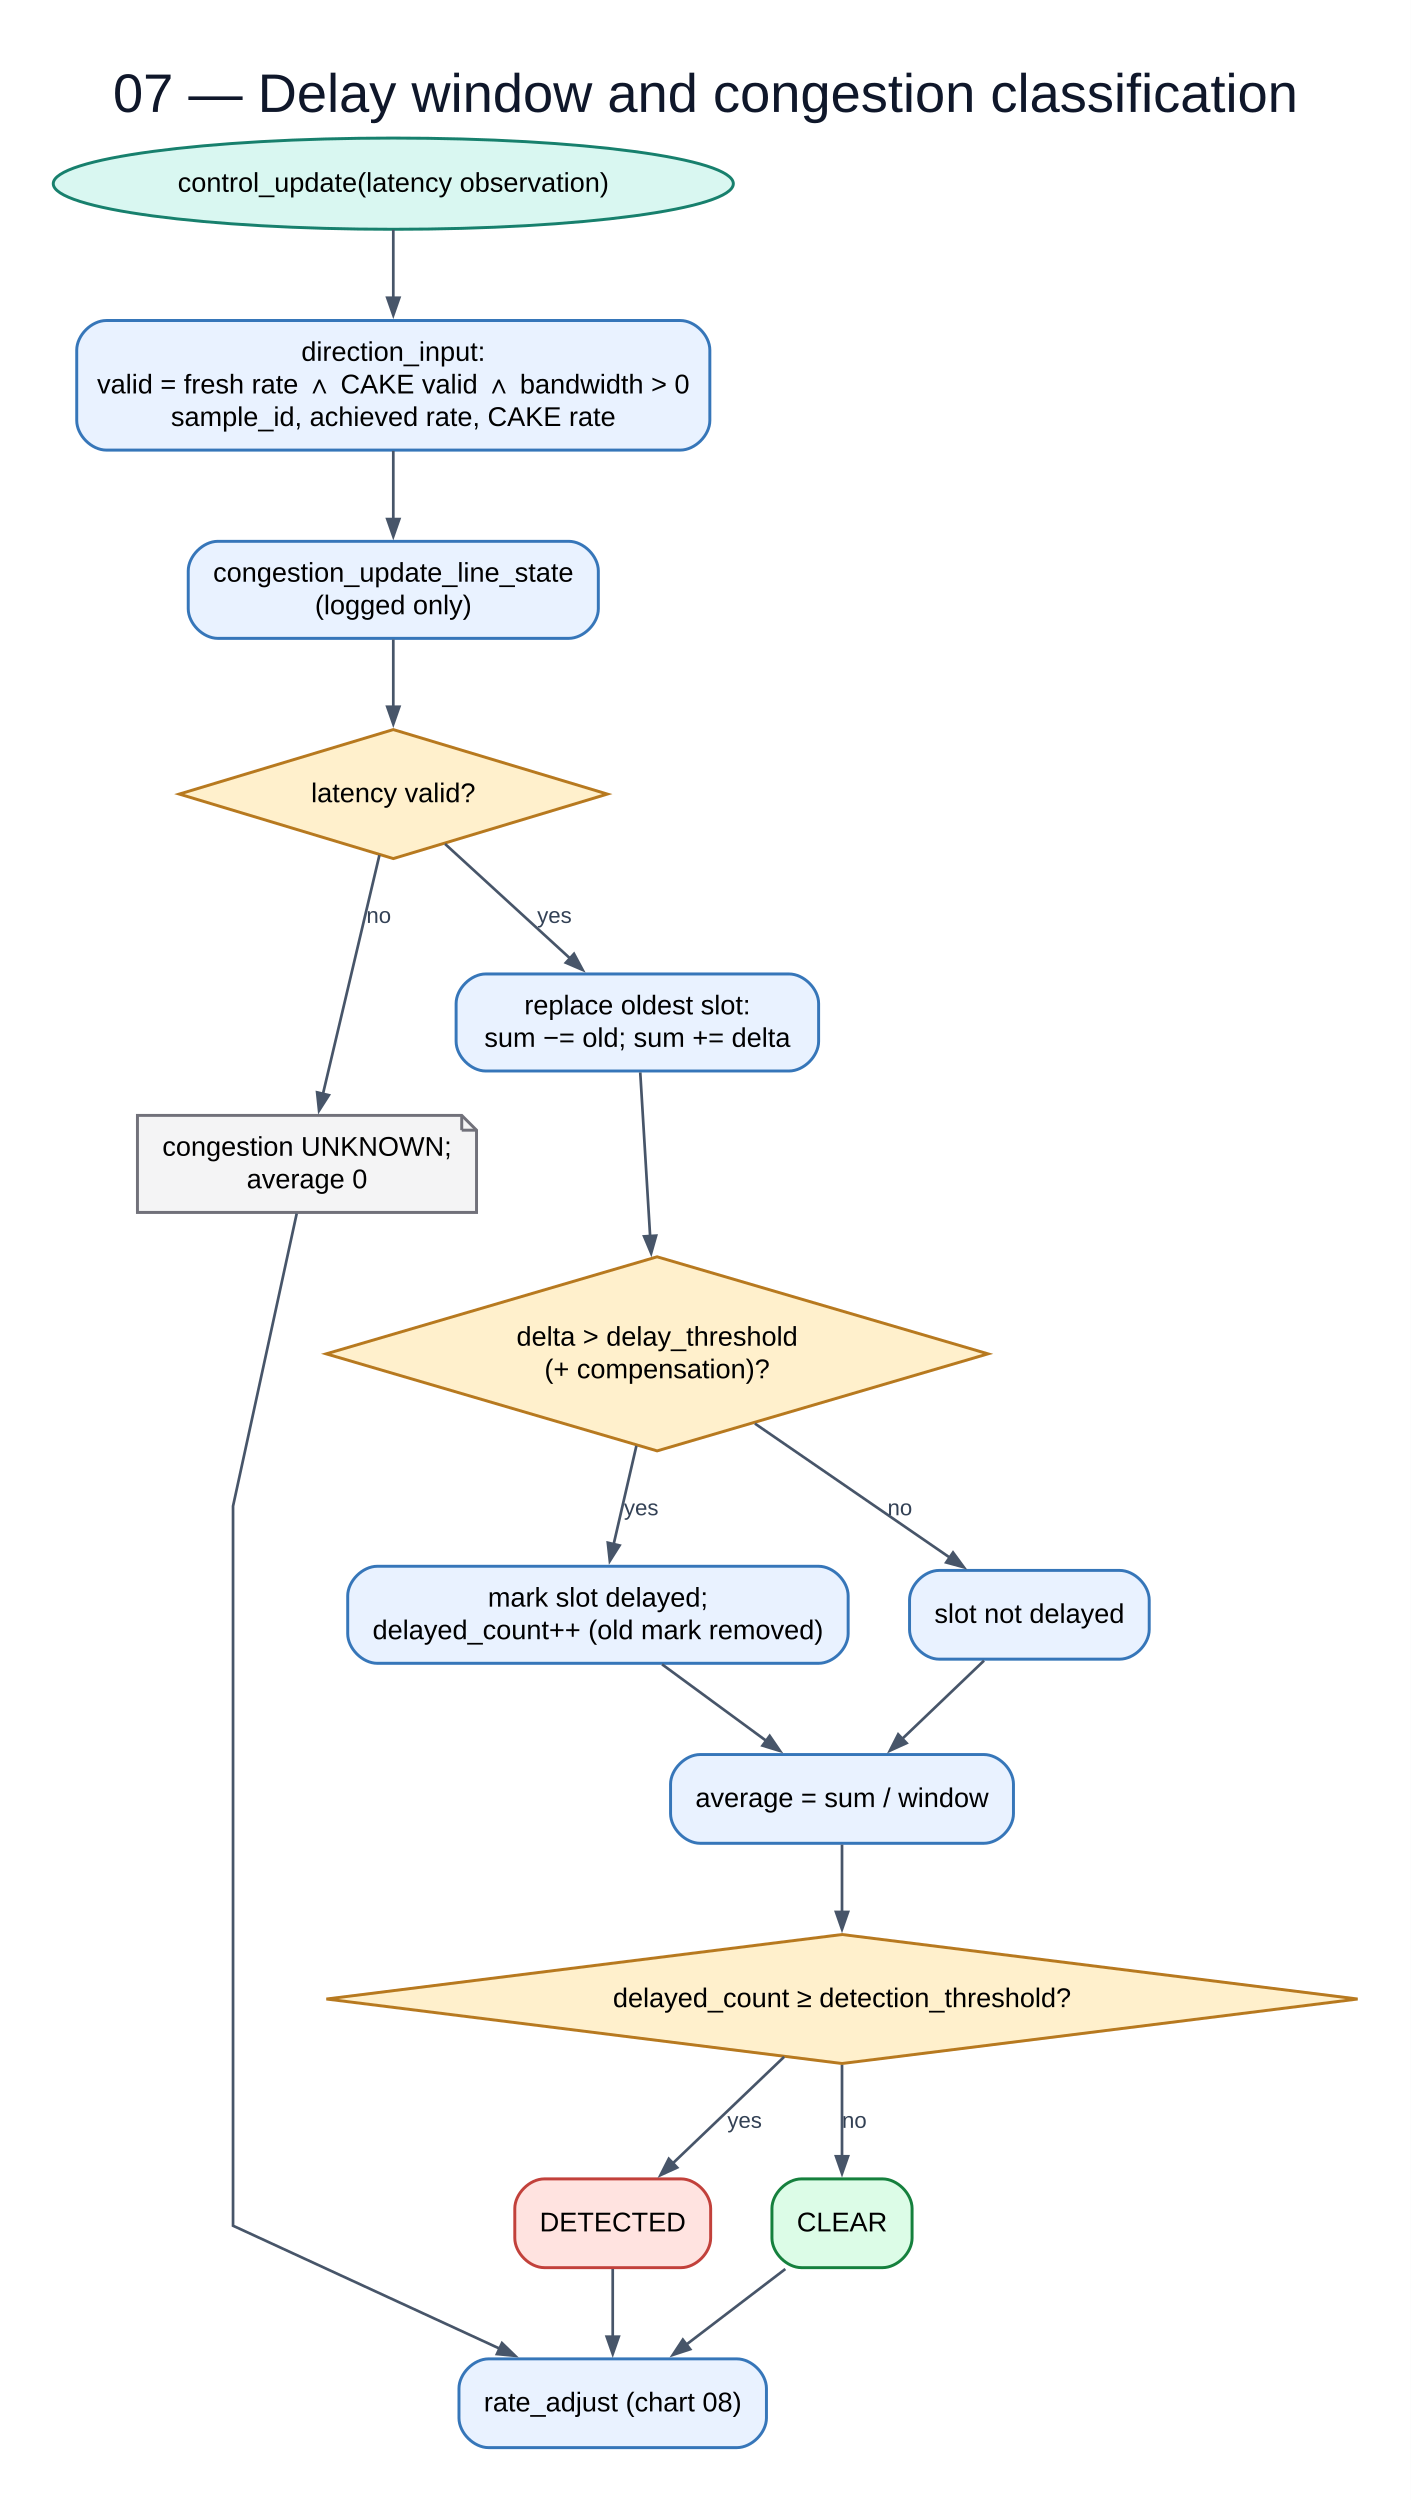
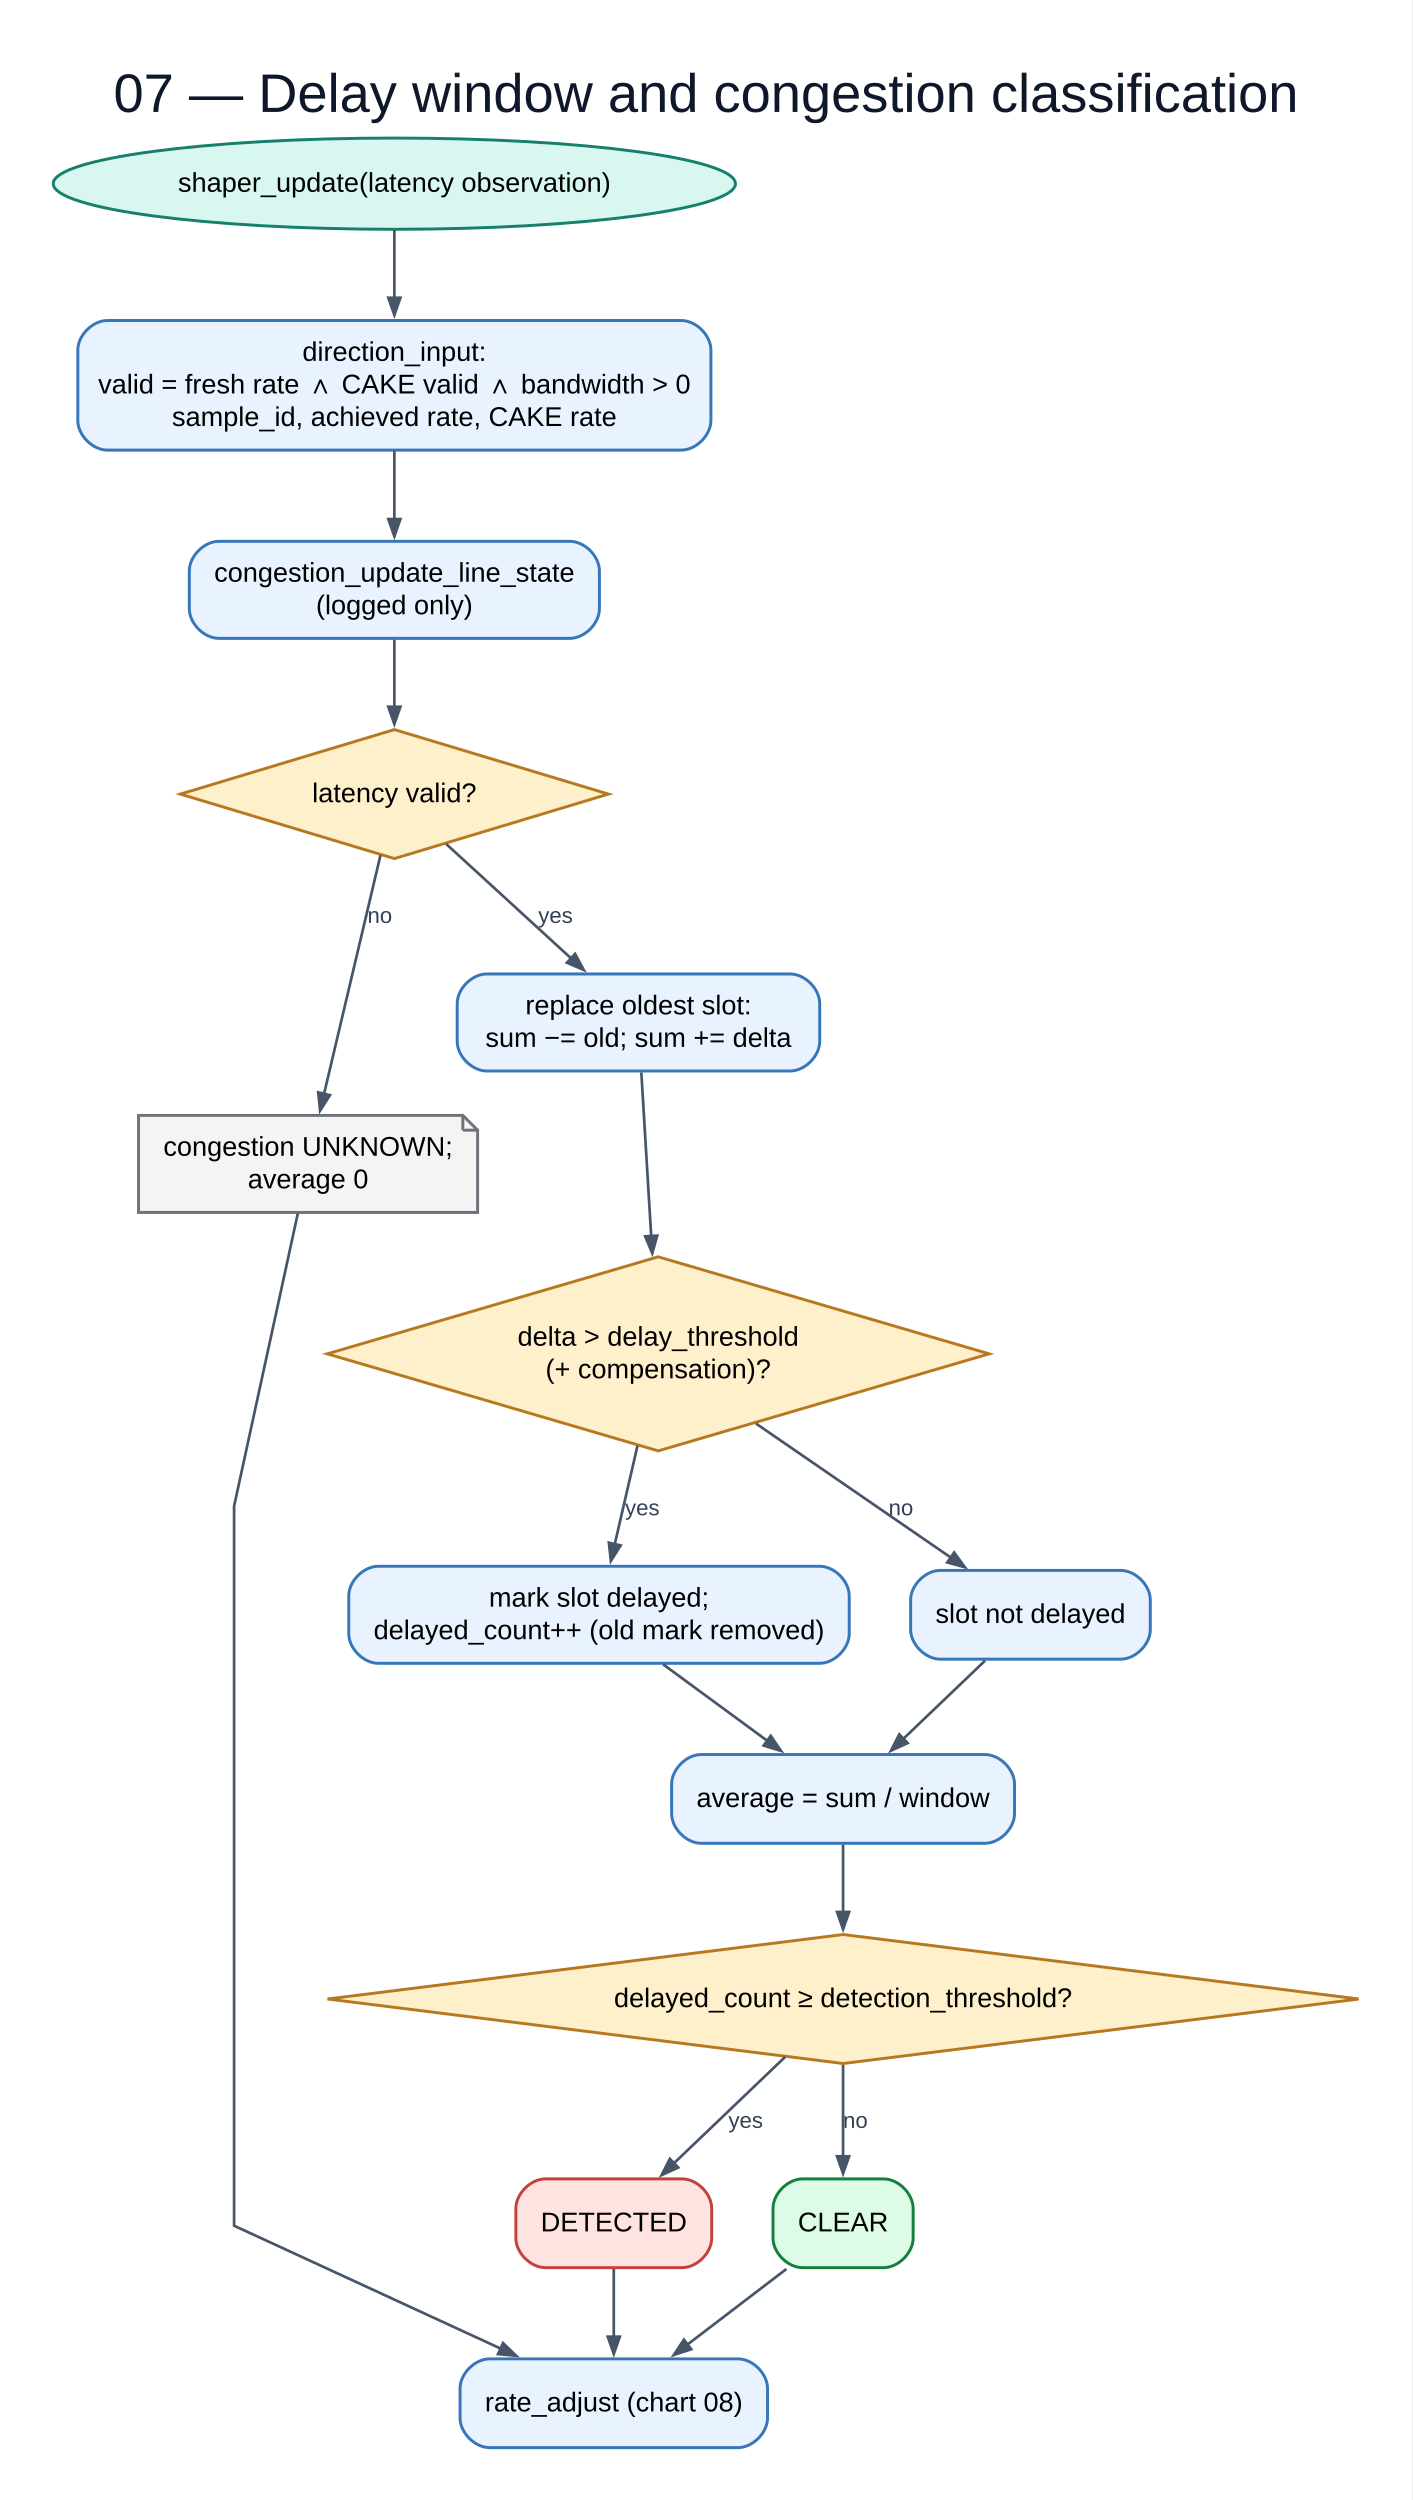
- <svg xmlns="http://www.w3.org/2000/svg" width="572pt" height="1014pt" viewBox="0.00 0.00 572.00 1014.00">
+ <svg xmlns="http://www.w3.org/2000/svg" width="573pt" height="1014pt" viewBox="0.00 0.00 573.00 1014.00">
  <g id="graph0" class="graph" transform="scale(1 1) rotate(0) translate(21.6 992.76)">
-     <polygon fill="white" stroke="none" points="-21.6,21.6 -21.6,-992.76 550.65,-992.76 550.65,21.6 -21.6,21.6" />
-     <text xml:space="preserve" text-anchor="middle" x="264.52" y="-947.36" font-family="Arial" font-size="22.00" fill="#0f172a">07 — Delay window and congestion classification</text>
+     <polygon fill="white" stroke="none" points="-21.6,21.6 -21.6,-992.76 551.08,-992.76 551.08,21.6 -21.6,21.6" />
+     <text xml:space="preserve" text-anchor="middle" x="264.74" y="-947.36" font-family="Arial" font-size="22.00" fill="#0f172a">07 — Delay window and congestion classification</text>
    <g id="node1" class="node">
-       <ellipse fill="#d9f7f1" stroke="#17806d" stroke-width="1.2" cx="137.92" cy="-918.26" rx="137.92" ry="18.5" />
-       <text xml:space="preserve" text-anchor="middle" x="137.92" y="-914.96" font-family="Arial" font-size="11.00">control_update(latency observation)</text>
+       <ellipse fill="#d9f7f1" stroke="#17806d" stroke-width="1.2" cx="138.35" cy="-918.26" rx="138.35" ry="18.5" />
+       <text xml:space="preserve" text-anchor="middle" x="138.35" y="-914.96" font-family="Arial" font-size="11.00">shaper_update(latency observation)</text>
    </g>
    <g id="node2" class="node">
-       <path fill="#e9f2ff" stroke="#3676b9" stroke-width="1.2" d="M254.31,-862.76C254.31,-862.76 21.52,-862.76 21.52,-862.76 15.52,-862.76 9.52,-856.76 9.52,-850.76 9.52,-850.76 9.52,-822.2 9.52,-822.2 9.52,-816.2 15.52,-810.2 21.52,-810.2 21.52,-810.2 254.31,-810.2 254.31,-810.2 260.31,-810.2 266.31,-816.2 266.31,-822.2 266.31,-822.2 266.31,-850.76 266.31,-850.76 266.31,-856.76 260.31,-862.76 254.31,-862.76" />
-       <text xml:space="preserve" text-anchor="middle" x="137.92" y="-846.38" font-family="Arial" font-size="11.00">direction_input:</text>
-       <text xml:space="preserve" text-anchor="middle" x="137.92" y="-833.18" font-family="Arial" font-size="11.00">valid = fresh rate ∧ CAKE valid ∧ bandwidth &gt; 0</text>
-       <text xml:space="preserve" text-anchor="middle" x="137.92" y="-819.98" font-family="Arial" font-size="11.00">sample_id, achieved rate, CAKE rate</text>
+       <path fill="#e9f2ff" stroke="#3676b9" stroke-width="1.2" d="M254.74,-862.76C254.74,-862.76 21.96,-862.76 21.96,-862.76 15.96,-862.76 9.96,-856.76 9.96,-850.76 9.96,-850.76 9.96,-822.2 9.96,-822.2 9.96,-816.2 15.96,-810.2 21.96,-810.2 21.96,-810.2 254.74,-810.2 254.74,-810.2 260.74,-810.2 266.74,-816.2 266.74,-822.2 266.74,-822.2 266.74,-850.76 266.74,-850.76 266.74,-856.76 260.74,-862.76 254.74,-862.76" />
+       <text xml:space="preserve" text-anchor="middle" x="138.35" y="-846.38" font-family="Arial" font-size="11.00">direction_input:</text>
+       <text xml:space="preserve" text-anchor="middle" x="138.35" y="-833.18" font-family="Arial" font-size="11.00">valid = fresh rate ∧ CAKE valid ∧ bandwidth &gt; 0</text>
+       <text xml:space="preserve" text-anchor="middle" x="138.35" y="-819.98" font-family="Arial" font-size="11.00">sample_id, achieved rate, CAKE rate</text>
    </g>
    <g id="edge1" class="edge">
-       <path fill="none" stroke="#475569" stroke-width="1.1" d="M137.92,-899.55C137.92,-891.4 137.92,-881.43 137.92,-871.89" />
-       <polygon fill="#475569" stroke="#475569" stroke-width="1.1" points="140.37,-871.98 137.92,-864.98 135.47,-871.98 140.37,-871.98" />
+       <path fill="none" stroke="#475569" stroke-width="1.1" d="M138.35,-899.55C138.35,-891.4 138.35,-881.43 138.35,-871.89" />
+       <polygon fill="#475569" stroke="#475569" stroke-width="1.1" points="140.8,-871.98 138.35,-864.98 135.9,-871.98 140.8,-871.98" />
    </g>
    <g id="node3" class="node">
-       <path fill="#e9f2ff" stroke="#3676b9" stroke-width="1.2" d="M209.08,-773.2C209.08,-773.2 66.75,-773.2 66.75,-773.2 60.75,-773.2 54.75,-767.2 54.75,-761.2 54.75,-761.2 54.75,-745.84 54.75,-745.84 54.75,-739.84 60.75,-733.84 66.75,-733.84 66.75,-733.84 209.08,-733.84 209.08,-733.84 215.08,-733.84 221.08,-739.84 221.08,-745.84 221.08,-745.84 221.08,-761.2 221.08,-761.2 221.08,-767.2 215.08,-773.2 209.08,-773.2" />
-       <text xml:space="preserve" text-anchor="middle" x="137.92" y="-756.82" font-family="Arial" font-size="11.00">congestion_update_line_state</text>
-       <text xml:space="preserve" text-anchor="middle" x="137.92" y="-743.62" font-family="Arial" font-size="11.00">(logged only)</text>
+       <path fill="#e9f2ff" stroke="#3676b9" stroke-width="1.2" d="M209.52,-773.2C209.52,-773.2 67.19,-773.2 67.19,-773.2 61.19,-773.2 55.19,-767.2 55.19,-761.2 55.19,-761.2 55.19,-745.84 55.19,-745.84 55.19,-739.84 61.19,-733.84 67.19,-733.84 67.19,-733.84 209.52,-733.84 209.52,-733.84 215.52,-733.84 221.52,-739.84 221.52,-745.84 221.52,-745.84 221.52,-761.2 221.52,-761.2 221.52,-767.2 215.52,-773.2 209.52,-773.2" />
+       <text xml:space="preserve" text-anchor="middle" x="138.35" y="-756.82" font-family="Arial" font-size="11.00">congestion_update_line_state</text>
+       <text xml:space="preserve" text-anchor="middle" x="138.35" y="-743.62" font-family="Arial" font-size="11.00">(logged only)</text>
    </g>
    <g id="edge2" class="edge">
-       <path fill="none" stroke="#475569" stroke-width="1.1" d="M137.92,-809.86C137.92,-801.04 137.92,-791.12 137.92,-782.14" />
-       <polygon fill="#475569" stroke="#475569" stroke-width="1.1" points="140.37,-782.22 137.92,-775.22 135.47,-782.22 140.37,-782.22" />
+       <path fill="none" stroke="#475569" stroke-width="1.1" d="M138.35,-809.86C138.35,-801.04 138.35,-791.12 138.35,-782.14" />
+       <polygon fill="#475569" stroke="#475569" stroke-width="1.1" points="140.8,-782.22 138.35,-775.22 135.9,-782.22 140.8,-782.22" />
    </g>
    <g id="node4" class="node">
-       <polygon fill="#fff0cc" stroke="#b7791f" stroke-width="1.2" points="137.92,-696.84 51.11,-670.68 137.92,-644.52 224.73,-670.68 137.92,-696.84" />
-       <text xml:space="preserve" text-anchor="middle" x="137.92" y="-667.38" font-family="Arial" font-size="11.00">latency valid?</text>
+       <polygon fill="#fff0cc" stroke="#b7791f" stroke-width="1.2" points="138.35,-696.84 51.54,-670.68 138.35,-644.52 225.16,-670.68 138.35,-696.84" />
+       <text xml:space="preserve" text-anchor="middle" x="138.35" y="-667.38" font-family="Arial" font-size="11.00">latency valid?</text>
    </g>
    <g id="edge3" class="edge">
-       <path fill="none" stroke="#475569" stroke-width="1.1" d="M137.92,-733.36C137.92,-725.14 137.92,-715.28 137.92,-705.88" />
-       <polygon fill="#475569" stroke="#475569" stroke-width="1.1" points="140.37,-706.1 137.92,-699.1 135.47,-706.1 140.37,-706.1" />
+       <path fill="none" stroke="#475569" stroke-width="1.1" d="M138.35,-733.36C138.35,-725.14 138.35,-715.28 138.35,-705.88" />
+       <polygon fill="#475569" stroke="#475569" stroke-width="1.1" points="140.8,-706.1 138.35,-699.1 135.9,-706.1 140.8,-706.1" />
    </g>
    <g id="node5" class="node">
-       <polygon fill="#f4f4f5" stroke="#71717a" stroke-width="1.2" points="165.68,-540.36 34.15,-540.36 34.15,-501 171.68,-501 171.68,-534.36 165.68,-540.36" />
-       <polyline fill="none" stroke="#71717a" stroke-width="1.2" points="165.68,-540.36 165.68,-534.36" />
-       <polyline fill="none" stroke="#71717a" stroke-width="1.2" points="171.68,-534.36 165.68,-534.36" />
-       <text xml:space="preserve" text-anchor="middle" x="102.92" y="-523.98" font-family="Arial" font-size="11.00">congestion UNKNOWN;</text>
-       <text xml:space="preserve" text-anchor="middle" x="102.92" y="-510.78" font-family="Arial" font-size="11.00">average 0</text>
+       <polygon fill="#f4f4f5" stroke="#71717a" stroke-width="1.2" points="166.12,-540.36 34.59,-540.36 34.59,-501 172.12,-501 172.12,-534.36 166.12,-540.36" />
+       <polyline fill="none" stroke="#71717a" stroke-width="1.2" points="166.12,-540.36 166.12,-534.36" />
+       <polyline fill="none" stroke="#71717a" stroke-width="1.2" points="172.12,-534.36 166.12,-534.36" />
+       <text xml:space="preserve" text-anchor="middle" x="103.35" y="-523.98" font-family="Arial" font-size="11.00">congestion UNKNOWN;</text>
+       <text xml:space="preserve" text-anchor="middle" x="103.35" y="-510.78" font-family="Arial" font-size="11.00">average 0</text>
    </g>
    <g id="edge4" class="edge">
-       <path fill="none" stroke="#475569" stroke-width="1.1" d="M132.29,-645.9C126.02,-619.39 115.9,-576.6 109.33,-548.8" />
-       <polygon fill="#475569" stroke="#475569" stroke-width="1.1" points="111.79,-548.56 107.8,-542.31 107.02,-549.69 111.79,-548.56" />
-       <text xml:space="preserve" text-anchor="middle" x="132.02" y="-618.42" font-family="Arial" font-size="9.00" fill="#334155">no</text>
+       <path fill="none" stroke="#475569" stroke-width="1.1" d="M132.73,-645.9C126.46,-619.39 116.34,-576.6 109.77,-548.8" />
+       <polygon fill="#475569" stroke="#475569" stroke-width="1.1" points="112.23,-548.56 108.23,-542.31 107.46,-549.69 112.23,-548.56" />
+       <text xml:space="preserve" text-anchor="middle" x="132.46" y="-618.42" font-family="Arial" font-size="9.00" fill="#334155">no</text>
    </g>
    <g id="node6" class="node">
-       <path fill="#e9f2ff" stroke="#3676b9" stroke-width="1.2" d="M298.43,-597.72C298.43,-597.72 175.4,-597.72 175.4,-597.72 169.4,-597.72 163.4,-591.72 163.4,-585.72 163.4,-585.72 163.4,-570.36 163.4,-570.36 163.4,-564.36 169.4,-558.36 175.4,-558.36 175.4,-558.36 298.43,-558.36 298.43,-558.36 304.43,-558.36 310.43,-564.36 310.43,-570.36 310.43,-570.36 310.43,-585.72 310.43,-585.72 310.43,-591.72 304.43,-597.72 298.43,-597.72" />
-       <text xml:space="preserve" text-anchor="middle" x="236.92" y="-581.34" font-family="Arial" font-size="11.00">replace oldest slot:</text>
-       <text xml:space="preserve" text-anchor="middle" x="236.92" y="-568.14" font-family="Arial" font-size="11.00">sum −= old; sum += delta</text>
+       <path fill="#e9f2ff" stroke="#3676b9" stroke-width="1.2" d="M298.87,-597.72C298.87,-597.72 175.84,-597.72 175.84,-597.72 169.84,-597.72 163.84,-591.72 163.84,-585.72 163.84,-585.72 163.84,-570.36 163.84,-570.36 163.84,-564.36 169.84,-558.36 175.84,-558.36 175.84,-558.36 298.87,-558.36 298.87,-558.36 304.87,-558.36 310.87,-564.36 310.87,-570.36 310.87,-570.36 310.87,-585.72 310.87,-585.72 310.87,-591.72 304.87,-597.72 298.87,-597.72" />
+       <text xml:space="preserve" text-anchor="middle" x="237.35" y="-581.34" font-family="Arial" font-size="11.00">replace oldest slot:</text>
+       <text xml:space="preserve" text-anchor="middle" x="237.35" y="-568.14" font-family="Arial" font-size="11.00">sum −= old; sum += delta</text>
    </g>
    <g id="edge5" class="edge">
-       <path fill="none" stroke="#475569" stroke-width="1.1" d="M158.91,-650.46C173.74,-636.88 193.75,-618.56 209.79,-603.87" />
-       <polygon fill="#475569" stroke="#475569" stroke-width="1.1" points="211.21,-605.89 214.72,-599.36 207.91,-602.28 211.21,-605.89" />
-       <text xml:space="preserve" text-anchor="middle" x="203.29" y="-618.42" font-family="Arial" font-size="9.00" fill="#334155">yes</text>
+       <path fill="none" stroke="#475569" stroke-width="1.1" d="M159.35,-650.46C174.18,-636.88 194.19,-618.56 210.23,-603.87" />
+       <polygon fill="#475569" stroke="#475569" stroke-width="1.1" points="211.65,-605.89 215.16,-599.36 208.34,-602.28 211.65,-605.89" />
+       <text xml:space="preserve" text-anchor="middle" x="203.72" y="-618.42" font-family="Arial" font-size="9.00" fill="#334155">yes</text>
    </g>
    <g id="node14" class="node">
-       <path fill="#e9f2ff" stroke="#3676b9" stroke-width="1.2" d="M277.27,-36C277.27,-36 176.56,-36 176.56,-36 170.56,-36 164.56,-30 164.56,-24 164.56,-24 164.56,-12 164.56,-12 164.56,-6 170.56,0 176.56,0 176.56,0 277.27,0 277.27,0 283.27,0 289.27,-6 289.27,-12 289.27,-12 289.27,-24 289.27,-24 289.27,-30 283.27,-36 277.27,-36" />
-       <text xml:space="preserve" text-anchor="middle" x="226.92" y="-14.7" font-family="Arial" font-size="11.00">rate_adjust (chart 08)</text>
+       <path fill="#e9f2ff" stroke="#3676b9" stroke-width="1.2" d="M277.71,-36C277.71,-36 177,-36 177,-36 171,-36 165,-30 165,-24 165,-24 165,-12 165,-12 165,-6 171,0 177,0 177,0 277.71,0 277.71,0 283.71,0 289.71,-6 289.71,-12 289.71,-12 289.71,-24 289.71,-24 289.71,-30 283.71,-36 277.71,-36" />
+       <text xml:space="preserve" text-anchor="middle" x="227.35" y="-14.7" font-family="Arial" font-size="11.00">rate_adjust (chart 08)</text>
    </g>
    <g id="edge16" class="edge">
-       <path fill="none" stroke="#475569" stroke-width="1.1" d="M98.74,-500.52C90.5,-462.66 72.92,-381.88 72.92,-381.88 72.92,-381.88 72.92,-381.88 72.92,-90 72.92,-90 135.76,-61.03 181.16,-40.1" />
-       <polygon fill="#475569" stroke="#475569" stroke-width="1.1" points="182.01,-42.4 187.34,-37.25 179.95,-37.95 182.01,-42.4" />
+       <path fill="none" stroke="#475569" stroke-width="1.1" d="M99.18,-500.52C90.94,-462.66 73.35,-381.88 73.35,-381.88 73.35,-381.88 73.35,-381.88 73.35,-90 73.35,-90 136.2,-61.03 181.6,-40.1" />
+       <polygon fill="#475569" stroke="#475569" stroke-width="1.1" points="182.44,-42.4 187.77,-37.25 180.39,-37.95 182.44,-42.4" />
    </g>
    <g id="node7" class="node">
-       <polygon fill="#fff0cc" stroke="#b7791f" stroke-width="1.2" points="244.92,-483 110.7,-443.64 244.92,-404.28 379.13,-443.64 244.92,-483" />
-       <text xml:space="preserve" text-anchor="middle" x="244.92" y="-446.94" font-family="Arial" font-size="11.00">delta &gt; delay_threshold</text>
-       <text xml:space="preserve" text-anchor="middle" x="244.92" y="-433.74" font-family="Arial" font-size="11.00">(+ compensation)?</text>
+       <polygon fill="#fff0cc" stroke="#b7791f" stroke-width="1.2" points="245.35,-483 111.14,-443.64 245.35,-404.28 379.57,-443.64 245.35,-483" />
+       <text xml:space="preserve" text-anchor="middle" x="245.35" y="-446.94" font-family="Arial" font-size="11.00">delta &gt; delay_threshold</text>
+       <text xml:space="preserve" text-anchor="middle" x="245.35" y="-433.74" font-family="Arial" font-size="11.00">(+ compensation)?</text>
    </g>
    <g id="edge6" class="edge">
-       <path fill="none" stroke="#475569" stroke-width="1.1" d="M238.08,-557.79C239.13,-540.43 240.71,-514.19 242.09,-491.35" />
-       <polygon fill="#475569" stroke="#475569" stroke-width="1.1" points="244.53,-491.58 242.51,-484.45 239.64,-491.29 244.53,-491.58" />
+       <path fill="none" stroke="#475569" stroke-width="1.1" d="M238.52,-557.79C239.57,-540.43 241.15,-514.19 242.53,-491.35" />
+       <polygon fill="#475569" stroke="#475569" stroke-width="1.1" points="244.97,-491.58 242.95,-484.45 240.08,-491.29 244.97,-491.58" />
    </g>
    <g id="node8" class="node">
-       <path fill="#e9f2ff" stroke="#3676b9" stroke-width="1.2" d="M310.41,-357.48C310.41,-357.48 131.43,-357.48 131.43,-357.48 125.43,-357.48 119.43,-351.48 119.43,-345.48 119.43,-345.48 119.43,-330.12 119.43,-330.12 119.43,-324.12 125.43,-318.12 131.43,-318.12 131.43,-318.12 310.41,-318.12 310.41,-318.12 316.41,-318.12 322.41,-324.12 322.41,-330.12 322.41,-330.12 322.41,-345.48 322.41,-345.48 322.41,-351.48 316.41,-357.48 310.41,-357.48" />
-       <text xml:space="preserve" text-anchor="middle" x="220.92" y="-341.1" font-family="Arial" font-size="11.00">mark slot delayed;</text>
-       <text xml:space="preserve" text-anchor="middle" x="220.92" y="-327.9" font-family="Arial" font-size="11.00">delayed_count++ (old mark removed)</text>
+       <path fill="#e9f2ff" stroke="#3676b9" stroke-width="1.2" d="M310.84,-357.48C310.84,-357.48 131.86,-357.48 131.86,-357.48 125.86,-357.48 119.86,-351.48 119.86,-345.48 119.86,-345.48 119.86,-330.12 119.86,-330.12 119.86,-324.12 125.86,-318.12 131.86,-318.12 131.86,-318.12 310.84,-318.12 310.84,-318.12 316.84,-318.12 322.84,-324.12 322.84,-330.12 322.84,-330.12 322.84,-345.48 322.84,-345.48 322.84,-351.48 316.84,-357.48 310.84,-357.48" />
+       <text xml:space="preserve" text-anchor="middle" x="221.35" y="-341.1" font-family="Arial" font-size="11.00">mark slot delayed;</text>
+       <text xml:space="preserve" text-anchor="middle" x="221.35" y="-327.9" font-family="Arial" font-size="11.00">delayed_count++ (old mark removed)</text>
    </g>
    <g id="edge7" class="edge">
-       <path fill="none" stroke="#475569" stroke-width="1.1" d="M236.52,-406.32C233.5,-393.24 230.14,-378.7 227.31,-366.47" />
-       <polygon fill="#475569" stroke="#475569" stroke-width="1.1" points="229.7,-365.92 225.74,-359.65 224.93,-367.03 229.7,-365.92" />
-       <text xml:space="preserve" text-anchor="middle" x="238.48" y="-378.18" font-family="Arial" font-size="9.00" fill="#334155">yes</text>
+       <path fill="none" stroke="#475569" stroke-width="1.1" d="M236.96,-406.32C233.93,-393.24 230.57,-378.7 227.75,-366.47" />
+       <polygon fill="#475569" stroke="#475569" stroke-width="1.1" points="230.14,-365.92 226.17,-359.65 225.36,-367.03 230.14,-365.92" />
+       <text xml:space="preserve" text-anchor="middle" x="238.92" y="-378.18" font-family="Arial" font-size="9.00" fill="#334155">yes</text>
    </g>
    <g id="node9" class="node">
-       <path fill="#e9f2ff" stroke="#3676b9" stroke-width="1.2" d="M432.52,-355.8C432.52,-355.8 359.31,-355.8 359.31,-355.8 353.31,-355.8 347.31,-349.8 347.31,-343.8 347.31,-343.8 347.31,-331.8 347.31,-331.8 347.31,-325.8 353.31,-319.8 359.31,-319.8 359.31,-319.8 432.52,-319.8 432.52,-319.8 438.52,-319.8 444.52,-325.8 444.52,-331.8 444.52,-331.8 444.52,-343.8 444.52,-343.8 444.52,-349.8 438.52,-355.8 432.52,-355.8" />
-       <text xml:space="preserve" text-anchor="middle" x="395.92" y="-334.5" font-family="Arial" font-size="11.00">slot not delayed</text>
+       <path fill="#e9f2ff" stroke="#3676b9" stroke-width="1.2" d="M432.96,-355.8C432.96,-355.8 359.75,-355.8 359.75,-355.8 353.75,-355.8 347.75,-349.8 347.75,-343.8 347.75,-343.8 347.75,-331.8 347.75,-331.8 347.75,-325.8 353.75,-319.8 359.75,-319.8 359.75,-319.8 432.96,-319.8 432.96,-319.8 438.96,-319.8 444.96,-325.8 444.96,-331.8 444.96,-331.8 444.96,-343.8 444.96,-343.8 444.96,-349.8 438.96,-355.8 432.96,-355.8" />
+       <text xml:space="preserve" text-anchor="middle" x="396.35" y="-334.5" font-family="Arial" font-size="11.00">slot not delayed</text>
    </g>
    <g id="edge8" class="edge">
-       <path fill="none" stroke="#475569" stroke-width="1.1" d="M284.59,-415.36C309.3,-398.37 340.67,-376.79 363.81,-360.88" />
-       <polygon fill="#475569" stroke="#475569" stroke-width="1.1" points="364.95,-363.07 369.33,-357.08 362.18,-359.03 364.95,-363.07" />
-       <text xml:space="preserve" text-anchor="middle" x="343.39" y="-378.18" font-family="Arial" font-size="9.00" fill="#334155">no</text>
+       <path fill="none" stroke="#475569" stroke-width="1.1" d="M285.03,-415.36C309.73,-398.37 341.1,-376.79 364.24,-360.88" />
+       <polygon fill="#475569" stroke="#475569" stroke-width="1.1" points="365.39,-363.07 369.77,-357.08 362.61,-359.03 365.39,-363.07" />
+       <text xml:space="preserve" text-anchor="middle" x="343.82" y="-378.18" font-family="Arial" font-size="9.00" fill="#334155">no</text>
    </g>
    <g id="node10" class="node">
-       <path fill="#e9f2ff" stroke="#3676b9" stroke-width="1.2" d="M377.46,-281.12C377.46,-281.12 262.38,-281.12 262.38,-281.12 256.38,-281.12 250.38,-275.12 250.38,-269.12 250.38,-269.12 250.38,-257.12 250.38,-257.12 250.38,-251.12 256.38,-245.12 262.38,-245.12 262.38,-245.12 377.46,-245.12 377.46,-245.12 383.46,-245.12 389.46,-251.12 389.46,-257.12 389.46,-257.12 389.46,-269.12 389.46,-269.12 389.46,-275.12 383.46,-281.12 377.46,-281.12" />
-       <text xml:space="preserve" text-anchor="middle" x="319.92" y="-259.82" font-family="Arial" font-size="11.00">average = sum / window</text>
+       <path fill="#e9f2ff" stroke="#3676b9" stroke-width="1.2" d="M377.89,-281.12C377.89,-281.12 262.81,-281.12 262.81,-281.12 256.81,-281.12 250.81,-275.12 250.81,-269.12 250.81,-269.12 250.81,-257.12 250.81,-257.12 250.81,-251.12 256.81,-245.12 262.81,-245.12 262.81,-245.12 377.89,-245.12 377.89,-245.12 383.89,-245.12 389.89,-251.12 389.89,-257.12 389.89,-257.12 389.89,-269.12 389.89,-269.12 389.89,-275.12 383.89,-281.12 377.89,-281.12" />
+       <text xml:space="preserve" text-anchor="middle" x="320.35" y="-259.82" font-family="Arial" font-size="11.00">average = sum / window</text>
    </g>
    <g id="edge9" class="edge">
-       <path fill="none" stroke="#475569" stroke-width="1.1" d="M246.93,-317.7C259.9,-308.18 275.68,-296.59 289.25,-286.63" />
-       <polygon fill="#475569" stroke="#475569" stroke-width="1.1" points="290.58,-288.7 294.77,-282.58 287.68,-284.75 290.58,-288.7" />
+       <path fill="none" stroke="#475569" stroke-width="1.1" d="M247.36,-317.7C260.34,-308.18 276.12,-296.59 289.69,-286.63" />
+       <polygon fill="#475569" stroke="#475569" stroke-width="1.1" points="291.01,-288.7 295.21,-282.58 288.11,-284.75 291.01,-288.7" />
    </g>
    <g id="edge10" class="edge">
-       <path fill="none" stroke="#475569" stroke-width="1.1" d="M377.52,-319.21C367.53,-309.65 355.05,-297.72 344.27,-287.41" />
-       <polygon fill="#475569" stroke="#475569" stroke-width="1.1" points="346.1,-285.77 339.35,-282.7 342.71,-289.31 346.1,-285.77" />
+       <path fill="none" stroke="#475569" stroke-width="1.1" d="M377.96,-319.21C367.97,-309.65 355.49,-297.72 344.7,-287.41" />
+       <polygon fill="#475569" stroke="#475569" stroke-width="1.1" points="346.54,-285.77 339.78,-282.7 343.15,-289.31 346.54,-285.77" />
    </g>
    <g id="node11" class="node">
-       <polygon fill="#fff0cc" stroke="#b7791f" stroke-width="1.2" points="319.92,-208.12 110.78,-181.96 319.92,-155.8 529.05,-181.96 319.92,-208.12" />
-       <text xml:space="preserve" text-anchor="middle" x="319.92" y="-178.66" font-family="Arial" font-size="11.00">delayed_count ≥ detection_threshold?</text>
+       <polygon fill="#fff0cc" stroke="#b7791f" stroke-width="1.2" points="320.35,-208.12 111.22,-181.96 320.35,-155.8 529.48,-181.96 320.35,-208.12" />
+       <text xml:space="preserve" text-anchor="middle" x="320.35" y="-178.66" font-family="Arial" font-size="11.00">delayed_count ≥ detection_threshold?</text>
    </g>
    <g id="edge11" class="edge">
-       <path fill="none" stroke="#475569" stroke-width="1.1" d="M319.92,-244.55C319.92,-236.46 319.92,-226.57 319.92,-217.1" />
-       <polygon fill="#475569" stroke="#475569" stroke-width="1.1" points="322.37,-217.26 319.92,-210.26 317.47,-217.26 322.37,-217.26" />
+       <path fill="none" stroke="#475569" stroke-width="1.1" d="M320.35,-244.55C320.35,-236.46 320.35,-226.57 320.35,-217.1" />
+       <polygon fill="#475569" stroke="#475569" stroke-width="1.1" points="322.8,-217.26 320.35,-210.26 317.9,-217.26 322.8,-217.26" />
    </g>
    <g id="node12" class="node">
-       <path fill="#ffe3e0" stroke="#c2413b" stroke-width="1.2" d="M254.64,-109C254.64,-109 199.2,-109 199.2,-109 193.2,-109 187.2,-103 187.2,-97 187.2,-97 187.2,-85 187.2,-85 187.2,-79 193.2,-73 199.2,-73 199.2,-73 254.64,-73 254.64,-73 260.64,-73 266.64,-79 266.64,-85 266.64,-85 266.64,-97 266.64,-97 266.64,-103 260.64,-109 254.64,-109" />
-       <text xml:space="preserve" text-anchor="middle" x="226.92" y="-87.7" font-family="Arial" font-size="11.00">DETECTED</text>
+       <path fill="#ffe3e0" stroke="#c2413b" stroke-width="1.2" d="M255.07,-109C255.07,-109 199.63,-109 199.63,-109 193.63,-109 187.63,-103 187.63,-97 187.63,-97 187.63,-85 187.63,-85 187.63,-79 193.63,-73 199.63,-73 199.63,-73 255.07,-73 255.07,-73 261.07,-73 267.07,-79 267.07,-85 267.07,-85 267.07,-97 267.07,-97 267.07,-103 261.07,-109 255.07,-109" />
+       <text xml:space="preserve" text-anchor="middle" x="227.35" y="-87.7" font-family="Arial" font-size="11.00">DETECTED</text>
    </g>
    <g id="edge12" class="edge">
-       <path fill="none" stroke="#475569" stroke-width="1.1" d="M296.45,-158.51C282.64,-145.3 265.2,-128.62 251.24,-115.27" />
-       <polygon fill="#475569" stroke="#475569" stroke-width="1.1" points="253.05,-113.61 246.3,-110.54 249.66,-117.15 253.05,-113.61" />
-       <text xml:space="preserve" text-anchor="middle" x="280.42" y="-129.7" font-family="Arial" font-size="9.00" fill="#334155">yes</text>
+       <path fill="none" stroke="#475569" stroke-width="1.1" d="M296.89,-158.51C283.07,-145.3 265.63,-128.62 251.68,-115.27" />
+       <polygon fill="#475569" stroke="#475569" stroke-width="1.1" points="253.49,-113.61 246.74,-110.54 250.1,-117.15 253.49,-113.61" />
+       <text xml:space="preserve" text-anchor="middle" x="280.86" y="-129.7" font-family="Arial" font-size="9.00" fill="#334155">yes</text>
    </g>
    <g id="node13" class="node">
-       <path fill="#dcfce7" stroke="#15803d" stroke-width="1.2" d="M336.34,-109C336.34,-109 303.5,-109 303.5,-109 297.5,-109 291.5,-103 291.5,-97 291.5,-97 291.5,-85 291.5,-85 291.5,-79 297.5,-73 303.5,-73 303.5,-73 336.34,-73 336.34,-73 342.34,-73 348.34,-79 348.34,-85 348.34,-85 348.34,-97 348.34,-97 348.34,-103 342.34,-109 336.34,-109" />
-       <text xml:space="preserve" text-anchor="middle" x="319.92" y="-87.7" font-family="Arial" font-size="11.00">CLEAR</text>
+       <path fill="#dcfce7" stroke="#15803d" stroke-width="1.2" d="M336.77,-109C336.77,-109 303.93,-109 303.93,-109 297.93,-109 291.93,-103 291.93,-97 291.93,-97 291.93,-85 291.93,-85 291.93,-79 297.93,-73 303.93,-73 303.93,-73 336.77,-73 336.77,-73 342.77,-73 348.77,-79 348.77,-85 348.77,-85 348.77,-97 348.77,-97 348.77,-103 342.77,-109 336.77,-109" />
+       <text xml:space="preserve" text-anchor="middle" x="320.35" y="-87.7" font-family="Arial" font-size="11.00">CLEAR</text>
    </g>
    <g id="edge13" class="edge">
-       <path fill="none" stroke="#475569" stroke-width="1.1" d="M319.92,-155.23C319.92,-143.53 319.92,-129.72 319.92,-118" />
-       <polygon fill="#475569" stroke="#475569" stroke-width="1.1" points="322.37,-118.17 319.92,-111.17 317.47,-118.17 322.37,-118.17" />
-       <text xml:space="preserve" text-anchor="middle" x="324.92" y="-129.7" font-family="Arial" font-size="9.00" fill="#334155">no</text>
+       <path fill="none" stroke="#475569" stroke-width="1.1" d="M320.35,-155.23C320.35,-143.53 320.35,-129.72 320.35,-118" />
+       <polygon fill="#475569" stroke="#475569" stroke-width="1.1" points="322.8,-118.17 320.35,-111.17 317.9,-118.17 322.8,-118.17" />
+       <text xml:space="preserve" text-anchor="middle" x="325.36" y="-129.7" font-family="Arial" font-size="9.00" fill="#334155">no</text>
    </g>
    <g id="edge14" class="edge">
-       <path fill="none" stroke="#475569" stroke-width="1.1" d="M226.92,-72.45C226.92,-64.11 226.92,-53.98 226.92,-44.78" />
-       <polygon fill="#475569" stroke="#475569" stroke-width="1.1" points="229.37,-45.01 226.92,-38.01 224.47,-45.01 229.37,-45.01" />
+       <path fill="none" stroke="#475569" stroke-width="1.1" d="M227.35,-72.45C227.35,-64.11 227.35,-53.98 227.35,-44.78" />
+       <polygon fill="#475569" stroke="#475569" stroke-width="1.1" points="229.8,-45.01 227.35,-38.01 224.9,-45.01 229.8,-45.01" />
    </g>
    <g id="edge15" class="edge">
-       <path fill="none" stroke="#475569" stroke-width="1.1" d="M296.93,-72.45C284.74,-63.15 269.64,-51.61 256.58,-41.65" />
-       <polygon fill="#475569" stroke="#475569" stroke-width="1.1" points="258.34,-39.91 251.29,-37.61 255.36,-43.8 258.34,-39.91" />
+       <path fill="none" stroke="#475569" stroke-width="1.1" d="M297.36,-72.45C285.18,-63.15 270.07,-51.61 257.02,-41.65" />
+       <polygon fill="#475569" stroke="#475569" stroke-width="1.1" points="258.77,-39.91 251.72,-37.61 255.8,-43.8 258.77,-39.91" />
    </g>
  </g>
</svg>
